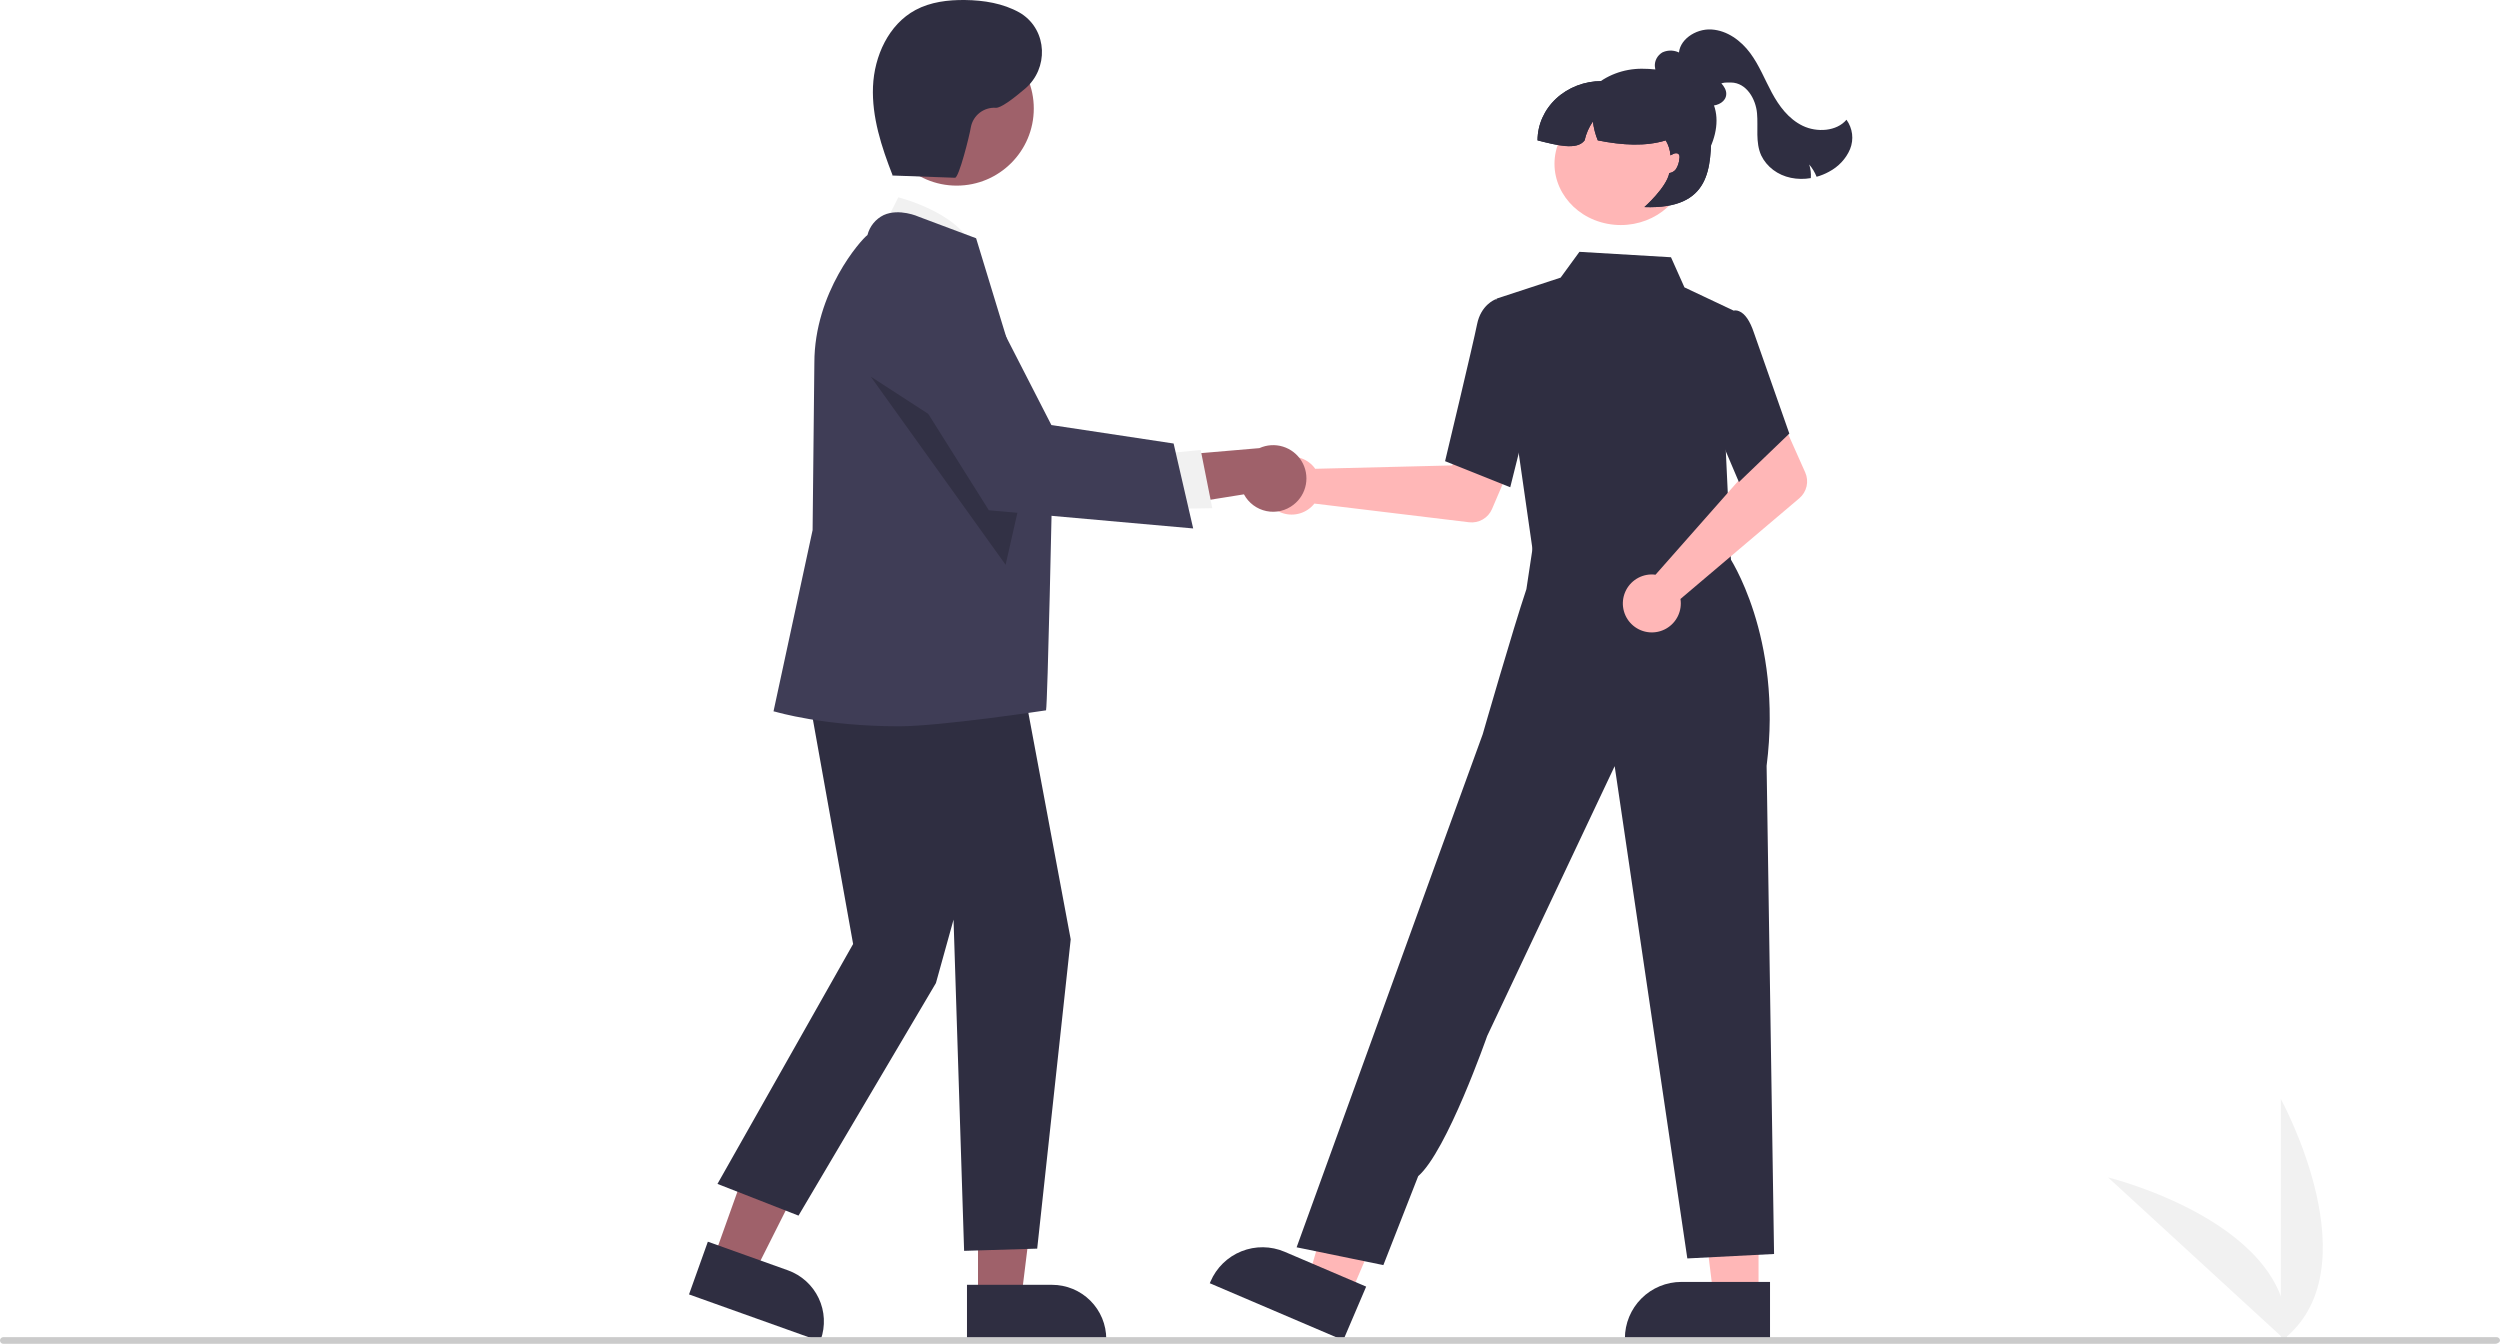
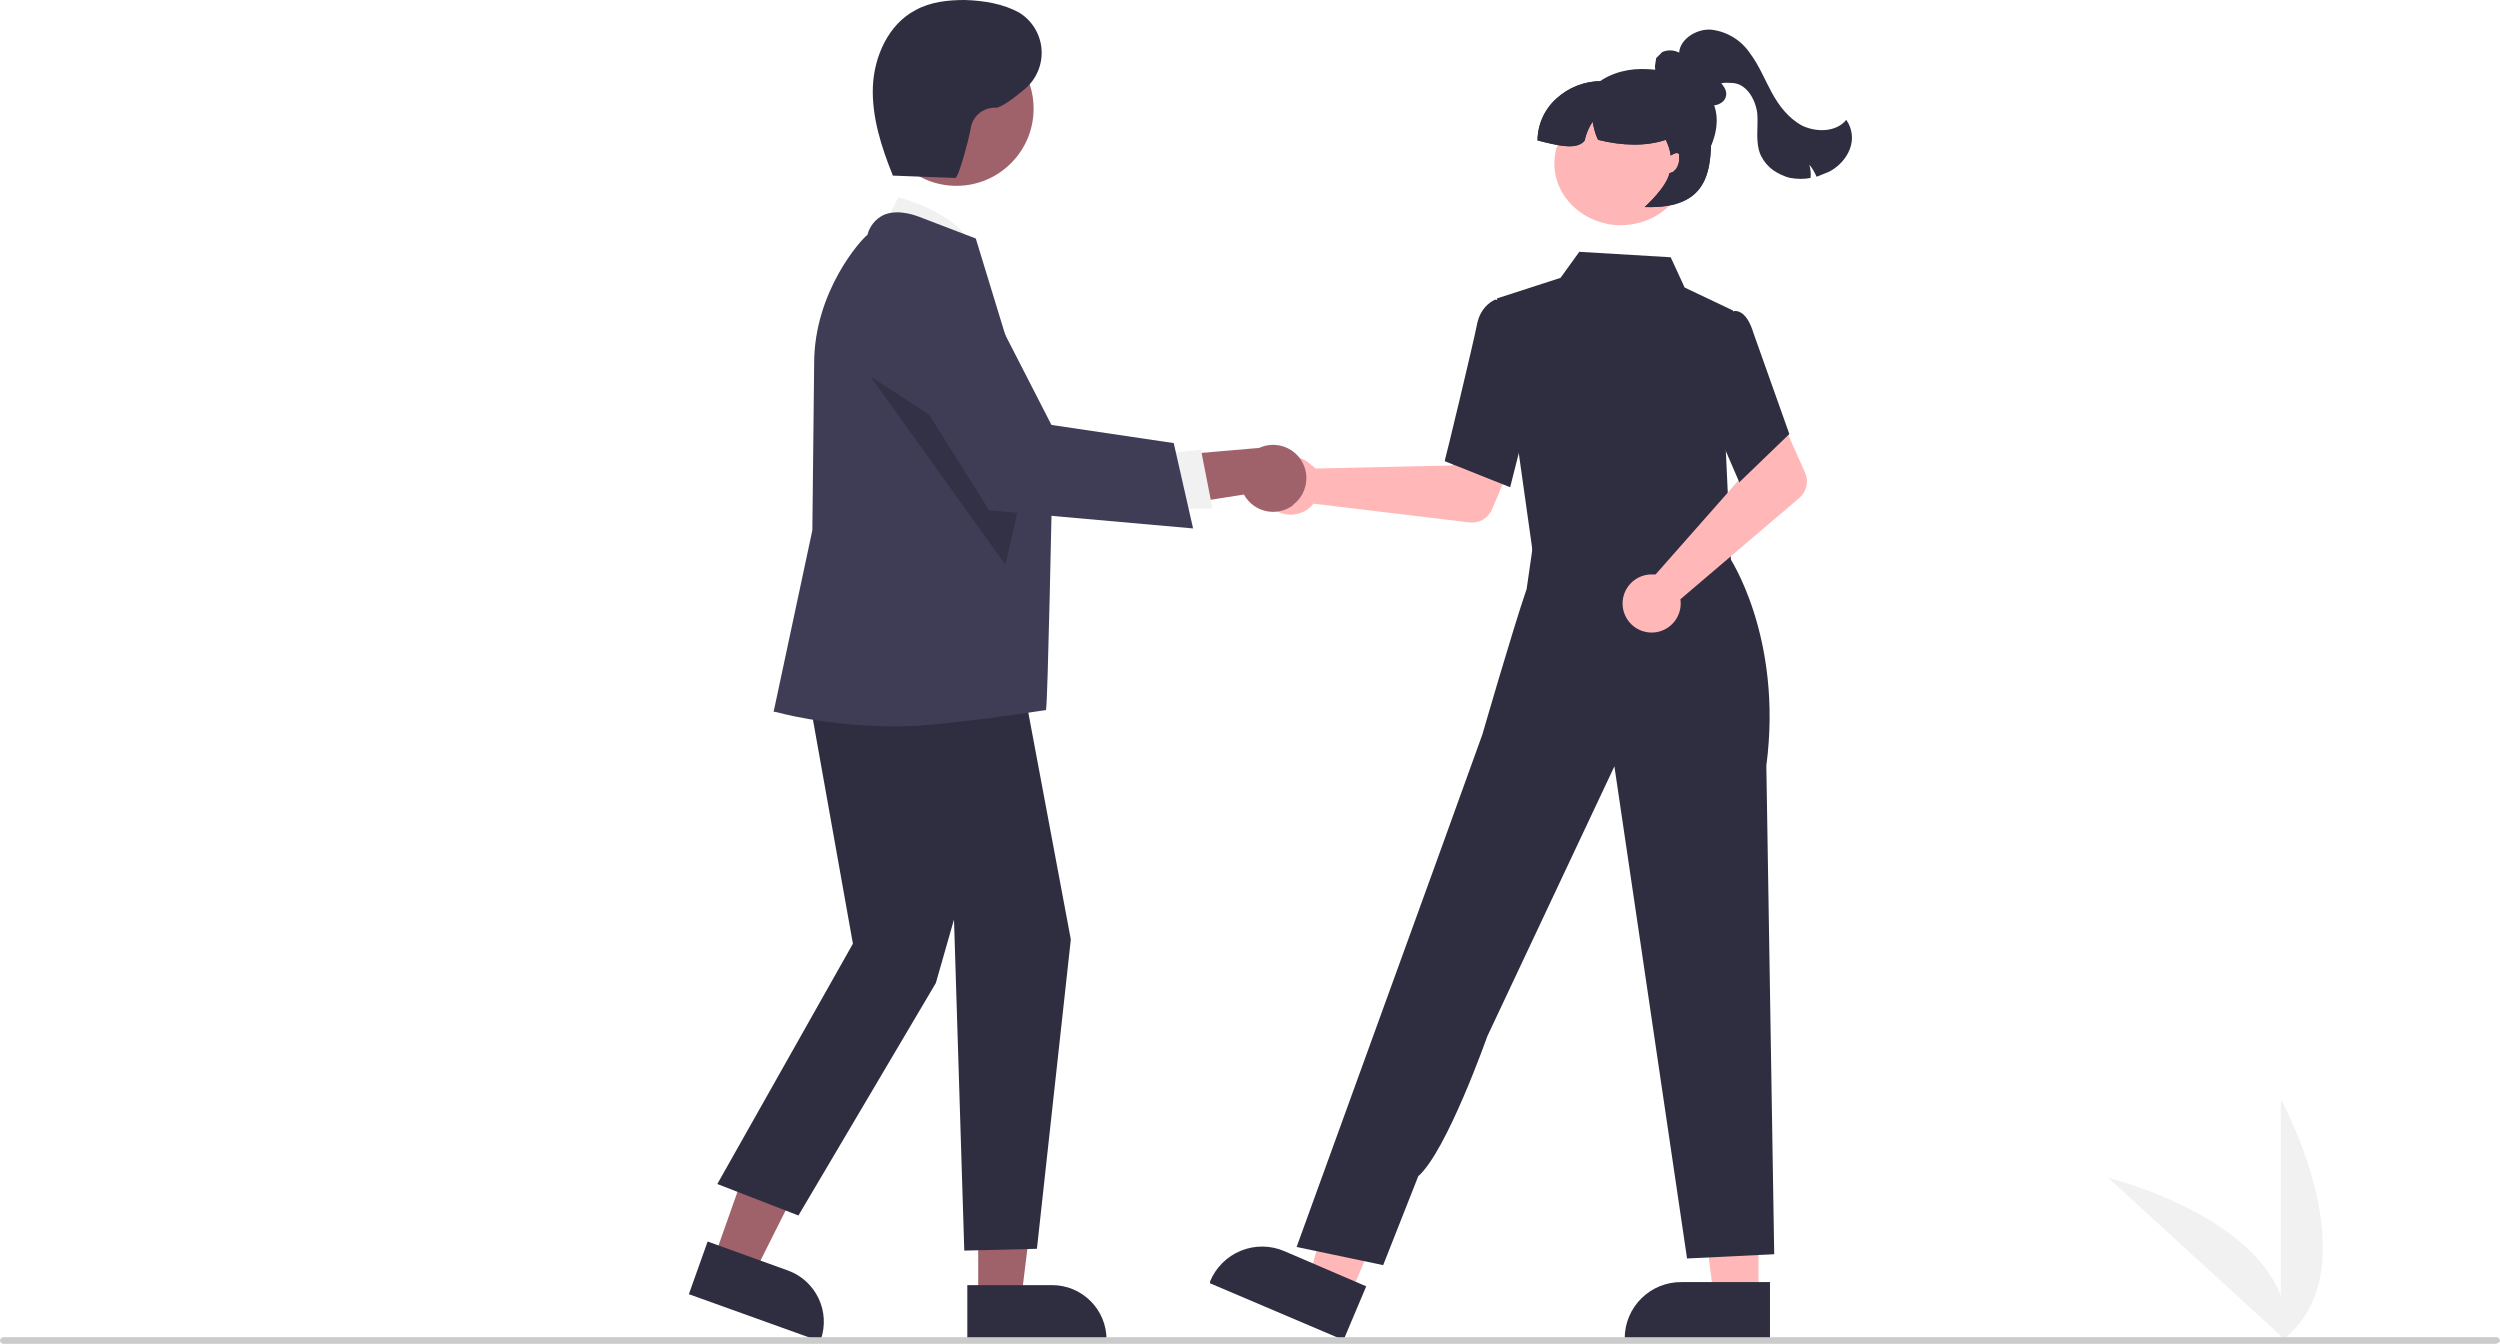
- <svg xmlns="http://www.w3.org/2000/svg" width="413" height="222" viewBox="0 0 413 222" fill="none">
-   <path d="M278.978 15.952C279.957 16.605 280.986 17.278 282.18 17.44C283.374 17.602 284.772 17.068 285.103 15.995C285.507 14.682 284.225 13.487 283.073 12.634L279.421 9.93C278.752 9.381 277.997 8.93 277.182 8.591C276.772 8.424 276.327 8.345 275.88 8.358C275.433 8.372 274.995 8.479 274.598 8.671C274.205 8.916 273.887 9.25 273.674 9.641C273.46 10.032 273.359 10.467 273.379 10.905C273.431 11.782 273.744 12.629 274.283 13.352C274.961 14.329 275.846 15.169 276.884 15.822C277.923 16.475 279.093 16.927 280.325 17.15" fill="#2F2E41" />
-   <path d="M277.355 9.103C277.249 6.655 280.07 4.716 282.713 4.869C285.356 5.023 287.628 6.742 289.127 8.762C290.626 10.78 291.526 13.118 292.707 15.309C293.887 17.501 295.46 19.646 297.806 20.782C300.151 21.916 303.416 21.713 305.037 19.778C305.541 20.485 305.858 21.291 305.962 22.133C306.066 22.974 305.954 23.826 305.636 24.62C304.972 26.21 303.735 27.538 302.133 28.38C301.495 28.729 300.814 29.006 300.104 29.204C299.812 28.474 299.4 27.789 298.883 27.174C299.117 27.902 299.206 28.664 299.146 29.421C298.053 29.615 296.927 29.599 295.841 29.373C294.774 29.152 293.777 28.705 292.929 28.066C292.082 27.427 291.407 26.614 290.959 25.691C289.967 23.521 290.472 21.046 290.26 18.699C290.05 16.351 288.52 13.67 285.972 13.632C284.032 13.602 284.289 13.75 283.06 15.138" fill="#2F2E41" />
-   <path d="M259.737 21.966C259.737 24.78 260.946 27.479 263.098 29.469C265.25 31.459 268.169 32.578 271.212 32.578C277.549 32.578 283.569 25.786 283.569 19.925C283.569 14.065 277.549 11.354 271.212 11.354C268.169 11.354 265.25 12.473 263.098 14.463C260.946 16.453 259.737 19.152 259.737 21.966V21.966Z" fill="#2F2E41" />
-   <path d="M265.556 36.971C259.633 35.85 255.814 30.501 257.026 25.023C258.238 19.545 264.022 16.013 269.945 17.134C275.869 18.255 279.688 23.604 278.476 29.082C277.264 34.56 271.48 38.092 265.556 36.971Z" fill="#FFB6B6" />
-   <path d="M254 23.19C257.24 24.009 260.512 24.866 261.776 23.19C262.022 22.079 262.487 21.019 263.148 20.064C263.273 21.134 263.544 22.184 263.956 23.19C268.05 24.013 271.877 24.21 275.183 23.19C275.638 23.951 275.902 24.796 275.956 25.663C276.119 25.569 276.29 25.485 276.468 25.415C276.573 25.36 276.689 25.326 276.81 25.316C276.93 25.306 277.051 25.32 277.165 25.357C277.244 25.401 277.31 25.461 277.36 25.533C277.41 25.604 277.441 25.685 277.452 25.77C277.474 25.94 277.465 26.112 277.425 26.28C277.379 26.864 277.19 27.43 276.874 27.937C276.748 28.111 276.585 28.26 276.395 28.373C276.204 28.486 275.99 28.561 275.766 28.594C275.307 30.982 271.653 34.21 271.653 34.21C282.686 34.618 282.686 27.696 282.686 21.15L281.362 18.701H276.949V13.395H264.592C261.783 13.396 259.089 14.428 257.103 16.265C255.117 18.102 254.001 20.593 254 23.19V23.19Z" fill="#2F2E41" />
-   <path d="M254 23.19C257.24 24.009 260.512 24.866 261.776 23.19C262.022 22.079 262.487 21.019 263.148 20.064C263.273 21.134 263.544 22.184 263.956 23.19C268.05 24.013 271.877 24.21 275.183 23.19C275.638 23.951 275.902 24.796 275.956 25.663C276.119 25.569 276.29 25.485 276.468 25.415C276.573 25.36 276.689 25.326 276.81 25.316C276.93 25.306 277.051 25.32 277.165 25.357C277.244 25.401 277.31 25.461 277.36 25.533C277.41 25.604 277.441 25.685 277.452 25.77C277.474 25.94 277.465 26.112 277.425 26.28C277.379 26.864 277.19 27.43 276.874 27.937C276.748 28.111 276.585 28.26 276.395 28.373C276.204 28.486 275.99 28.561 275.766 28.594C275.307 30.982 271.653 34.21 271.653 34.21C282.686 34.618 282.686 27.696 282.686 21.15L281.362 18.701H276.949V13.395H264.592C261.783 13.396 259.089 14.428 257.103 16.265C255.117 18.102 254.001 20.593 254 23.19V23.19Z" fill="#2F2E41" />
-   <path d="M376.792 221.601V181.553C376.792 181.553 392.399 209.945 376.792 221.601Z" fill="#F1F1F1" />
-   <path d="M377.756 221.594L348.254 194.511C348.254 194.511 379.725 202.215 377.756 221.594Z" fill="#F1F1F1" />
-   <path d="M216.792 76.862C216.968 77.043 217.13 77.237 217.275 77.444L239.889 76.89L242.528 72.069L250.323 75.1L246.482 84.088C246.172 84.814 245.635 85.42 244.951 85.815C244.267 86.21 243.473 86.372 242.689 86.277L217.139 83.19C216.536 83.953 215.716 84.515 214.786 84.8C213.857 85.085 212.862 85.081 211.935 84.787C211.009 84.493 210.193 83.924 209.597 83.156C209.002 82.387 208.654 81.456 208.601 80.485C208.548 79.514 208.791 78.55 209.299 77.721C209.807 76.892 210.556 76.237 211.445 75.844C212.334 75.45 213.322 75.337 214.277 75.519C215.232 75.701 216.11 76.169 216.792 76.862V76.862Z" fill="#FFB7B7" />
-   <path d="M290.512 214.201H283.076L279.539 185.52L290.513 185.521L290.512 214.201Z" fill="#FFB7B7" />
-   <path d="M292.408 221.409L268.432 221.408V221.105C268.432 218.63 269.415 216.256 271.165 214.506C272.915 212.756 275.289 211.773 277.764 211.773H277.764L292.408 211.774L292.408 221.409Z" fill="#2F2E41" />
-   <path d="M222.992 214.036L216.154 211.115L224.168 183.35L234.26 187.661L222.992 214.036Z" fill="#FFB7B7" />
-   <path d="M221.905 221.409L199.856 211.99L199.976 211.711C200.948 209.435 202.785 207.638 205.081 206.717C207.378 205.795 209.947 205.823 212.223 206.795L212.224 206.795L225.69 212.548L221.905 221.409Z" fill="#2F2E41" />
-   <path d="M254.369 83.075L253.831 91.788L269.548 93.47L285.994 95.23L281.153 81.999L254.369 83.075Z" fill="#FFB7B7" />
-   <path d="M253.336 91.9L247.23 49.334L257.813 45.866L260.922 41.603L276.048 42.498L278.269 47.473L286.334 51.284L285.095 74.304L285.999 93.561L253.336 91.9Z" fill="#2F2E41" />
-   <path d="M249.492 80.493L238.728 76.186L238.773 75.995C238.82 75.802 243.401 56.656 244.01 53.579C244.643 50.374 246.959 49.487 247.057 49.451L247.129 49.425L251.389 50.721L253.26 65.422L249.492 80.493Z" fill="#2F2E41" />
-   <path d="M228.531 208.995L214.201 206.055L237.104 142.858L244.943 121.302C244.943 121.302 249.914 104.019 252.16 97.331L253.516 88.356L285.604 91.908C285.604 91.908 294.567 105.07 291.844 126.523L293.075 207.158L278.746 207.893L266.743 126.569L245.677 171.15C245.677 171.15 239.038 190.174 234.287 194.298L228.531 208.995Z" fill="#2F2E41" />
-   <path d="M272.736 94.901C272.988 94.895 273.24 94.909 273.49 94.943L288.46 77.984L286.719 72.771L294.242 69.115L298.221 78.043C298.543 78.764 298.622 79.57 298.446 80.34C298.27 81.11 297.85 81.802 297.247 82.313L277.612 98.95C277.762 99.911 277.616 100.894 277.193 101.77C276.77 102.645 276.091 103.371 275.245 103.851C274.399 104.331 273.428 104.543 272.459 104.457C271.491 104.371 270.571 103.992 269.823 103.371C269.075 102.75 268.534 101.916 268.271 100.98C268.009 100.044 268.037 99.05 268.353 98.13C268.67 97.211 269.258 96.409 270.041 95.833C270.824 95.256 271.764 94.931 272.736 94.901V94.901Z" fill="#FFB7B7" />
-   <path d="M287.266 79.635L281.021 64.946L283.457 54.714L286.081 51.399C286.273 51.316 286.48 51.275 286.689 51.277C286.898 51.279 287.105 51.324 287.295 51.41C288.263 51.8 289.087 52.993 289.745 54.958L295.597 71.628L287.266 79.635Z" fill="#2F2E41" />
-   <path d="M117.867 207.936L124.587 210.338L137.048 185.561L127.13 182.017L117.867 207.936Z" fill="#9F616A" />
-   <path d="M113.825 213.838L116.937 205.129L130.171 209.859C132.406 210.661 134.232 212.316 135.248 214.463C136.264 216.609 136.387 219.07 135.591 221.307L135.493 221.581L113.825 213.838Z" fill="#2F2E41" />
-   <path d="M161.566 214.583L168.702 214.583L172.097 187.058L161.564 187.058L161.566 214.583Z" fill="#9F616A" />
-   <path d="M159.745 212.253L173.798 212.252H173.799C174.975 212.252 176.14 212.484 177.226 212.934C178.313 213.384 179.3 214.044 180.132 214.876C180.964 215.707 181.623 216.695 182.074 217.781C182.524 218.868 182.755 220.032 182.755 221.209V221.5L159.745 221.5L159.745 212.253Z" fill="#2F2E41" />
-   <path d="M145.302 38.729L148.405 32.597C148.405 32.597 159.967 35.493 161.018 42.194L145.302 38.729Z" fill="#F1F1F1" />
-   <path d="M132.495 108.85L140.935 155.949L118.525 195.581L131.913 200.82L154.615 162.402L157.525 151.924L159.271 206.64L171.345 206.274L176.881 155.182L168.002 107.686L132.495 108.85Z" fill="#2F2E41" />
-   <path d="M148.517 119.984C136.118 119.984 128.246 117.613 128.069 117.575L127.784 117.514L134.242 87.572L134.533 59.952C134.533 48.248 142.236 39.619 143.305 38.823C143.485 38.112 143.818 37.45 144.28 36.881C144.743 36.313 145.324 35.852 145.983 35.531C148.552 34.365 151.692 35.764 151.825 35.825L161.249 39.358L161.293 39.489C161.407 39.824 173.82 80.575 173.82 80.575C173.82 80.575 173.069 116.181 172.807 117.347C172.807 117.347 155.406 119.984 148.517 119.984Z" fill="#3F3D56" />
-   <path d="M158.044 30.666C165.079 30.666 170.782 24.963 170.782 17.928C170.782 10.893 165.079 5.19 158.044 5.19C151.01 5.19 145.307 10.893 145.307 17.928C145.307 24.963 151.01 30.666 158.044 30.666Z" fill="#9F616A" />
-   <path opacity="0.2" d="M143.842 62.211L166.127 93.303L169.418 78.783L143.842 62.211Z" fill="black" />
-   <path d="M213.709 83.366C213.082 83.862 212.354 84.214 211.576 84.398C210.799 84.582 209.99 84.594 209.208 84.431C208.425 84.269 207.688 83.938 207.047 83.46C206.407 82.981 205.879 82.369 205.501 81.665L186.32 84.735L190.476 75.535L208.053 74.031C209.278 73.474 210.665 73.386 211.95 73.783C213.236 74.181 214.33 75.036 215.028 76.186C215.725 77.337 215.975 78.704 215.732 80.027C215.489 81.35 214.769 82.538 213.709 83.366H213.709Z" fill="#9F616A" />
-   <path d="M191.464 75.012L198.356 74.336L200.266 83.95L191.593 84.103L191.464 75.012Z" fill="#F1F1F1" />
-   <path d="M197.113 87.3L163.359 84.295L146.316 57.189L146.263 56.95C145.78 54.736 146.118 52.421 147.216 50.438C148.314 48.456 150.096 46.94 152.229 46.175C154.363 45.41 156.702 45.447 158.809 46.28C160.917 47.113 162.65 48.685 163.684 50.702L173.689 70.217L193.881 73.269L197.113 87.3Z" fill="#3F3D56" />
-   <path d="M147.195 28.988L157.767 29.367C158.411 29.39 160.16 22.435 160.389 20.992C160.57 20.053 161.087 19.212 161.843 18.625C162.599 18.039 163.542 17.748 164.497 17.807C165.288 17.882 167.284 16.403 169.343 14.652C173.253 11.328 173.05 5.086 168.755 2.277C168.638 2.2 168.522 2.13 168.409 2.067C165.7 0.55 162.531 0.041 159.426 0.002C156.612 -0.033 153.717 0.321 151.238 1.653C146.793 4.042 144.427 9.261 144.219 14.302C144.011 19.344 145.628 24.274 147.462 28.975" fill="#2F2E41" />
-   <path d="M412.224 222H0.554C0.407 222 0.266 221.941 0.162 221.838C0.058 221.734 0 221.593 0 221.446C0 221.299 0.058 221.159 0.162 221.055C0.266 220.951 0.407 220.893 0.554 220.893H412.444C412.591 220.893 412.732 220.951 412.835 221.055C412.939 221.159 412.998 221.299 412.998 221.446C412.998 221.752 412.53 222 412.224 222Z" fill="#CBCBCB" />
+ <svg xmlns="http://www.w3.org/2000/svg" xmlns:xlink="http://www.w3.org/1999/xlink" fill="none" viewBox="0 0 413 222">
+   <defs>
+     <path d="M254 23.2c3.2.8 6.5 1.7 7.8 0 .2-1.1.7-2.2 1.3-3.1.2 1 .4 2 .9 3 4 1 7.9 1.1 11.2 0 .4.9.7 1.7.8 2.6a3.8 3.8 0 0 1 .8-.4h.4l.2.2v.8c0 .6-.2 1.1-.5 1.6l-.5.5-.6.2c-.5 2.4-4.1 5.6-4.1 5.6 11 .4 11-6.5 11-13l-1.3-2.5h-4.5v-5.3h-12.3a11 11 0 0 0-7.5 2.9 9.4 9.4 0 0 0-3.1 6.9Z" fill="#2F2E41" id="reuse-0" />
+   </defs>
+   <path d="M279 16c1 .6 2 1.3 3.2 1.4 1.2.2 2.6-.3 2.9-1.4.4-1.3-.9-2.5-2-3.4l-3.7-2.7a9 9 0 0 0-2.2-1.3 3.2 3.2 0 0 0-2.6 0l-1 1-.2 1.3c0 .9.3 1.7.9 2.5a9 9 0 0 0 2.6 2.4c1 .7 2.2 1.1 3.4 1.3" fill="#2F2E41" />
+   <path d="M277.4 9.1c-.2-2.4 2.7-4.4 5.3-4.2a9 9 0 0 1 6.4 3.9c1.5 2 2.4 4.3 3.6 6.5 1.2 2.2 2.8 4.3 5.1 5.5 2.4 1.1 5.6 1 7.2-1a5.1 5.1 0 0 1 .6 4.8c-.6 1.6-1.9 3-3.5 3.8l-2 .8c-.3-.7-.7-1.4-1.2-2 .2.7.3 1.5.2 2.2-1 .2-2.2.2-3.3 0-1-.2-2-.7-2.9-1.3a6.6 6.6 0 0 1-2-2.4c-1-2.2-.4-4.7-.6-7-.3-2.3-1.8-5-4.3-5-2-.1-1.7 0-3 1.4" fill="#2F2E41" />
+   <path d="M259.7 22c0 2.8 1.2 5.5 3.4 7.5 2.1 2 5 3 8.1 3 6.3 0 12.4-6.7 12.4-12.6 0-5.8-6-8.5-12.4-8.5-3 0-6 1-8.1 3-2.2 2-3.4 4.8-3.4 7.6Z" fill="#2F2E41" />
+   <path d="M265.6 37c-6-1.2-9.8-6.5-8.6-12 1.2-5.5 7-9 13-7.9 5.9 1.2 9.7 6.5 8.5 12-1.2 5.5-7 9-13 7.9Z" fill="#FFB6B6" />
+   <use xlink:href="#reuse-0" />
+   <use xlink:href="#reuse-0" />
+   <path d="M376.8 221.6v-40s15.6 28.3 0 40Z" fill="#F1F1F1" />
+   <path d="m377.8 221.6-29.5-27s31.4 7.6 29.5 27Z" fill="#F1F1F1" />
+   <path d="m216.8 76.9.5.5 22.6-.5 2.6-4.8 7.8 3-3.8 9a3.6 3.6 0 0 1-3.8 2.2L217 83.2a4.8 4.8 0 1 1-.3-6.3ZM290.5 214.2h-7.4l-3.6-28.7h11v28.7Z" fill="#FFB7B7" />
+   <path d="M292.4 221.4h-24v-.3a9.3 9.3 0 0 1 9.4-9.3h14.6v9.6Z" fill="#2F2E41" />
+   <path d="m223 214-6.8-2.9 8-27.8 10 4.4L223 214Z" fill="#FFB7B7" />
+   <path d="m222 221.4-22.1-9.4v-.3a9.3 9.3 0 0 1 12.3-5l13.5 5.8-3.8 9Z" fill="#2F2E41" />
+   <path d="m254.4 83-.6 8.8 15.7 1.7 16.5 1.7-4.8-13.2-26.8 1Z" fill="#FFB7B7" />
+   <path d="m253.3 91.9-6-42.6 10.5-3.4 3.1-4.3 15.1.9 2.3 5 8 3.8-1.2 23 .9 19.3-32.7-1.7Z" fill="#2F2E41" />
+   <path d="m249.5 80.5-10.8-4.3V76c.1-.2 4.7-19.3 5.3-22.4.6-3.2 3-4.1 3-4.1h.1l4.3 1.2 1.9 14.7-3.8 15ZM228.5 209l-14.3-3 22.9-63.1 7.8-21.6s5-17.3 7.3-24l1.3-9 32.1 3.6s9 13.2 6.2 34.6l1.3 80.7-14.4.7-12-81.3-21 44.6s-6.7 19-11.4 23.1l-5.8 14.7Z" fill="#2F2E41" />
+   <path d="M272.7 94.9h.8l15-17-1.8-5.1 7.5-3.7 4 9a3.6 3.6 0 0 1-1 4.2L277.6 99a4.8 4.8 0 1 1-4.9-4.1Z" fill="#FFB7B7" />
+   <path d="M287.3 79.6 281 65l2.5-10.2 2.6-3.3a1.5 1.5 0 0 1 1.2 0c1 .4 1.8 1.6 2.4 3.6l5.9 16.6-8.3 8Z" fill="#2F2E41" />
+   <path d="m117.9 208 6.7 2.3 12.4-24.7-9.9-3.6-9.2 26Z" fill="#9F616A" />
+   <path d="m113.8 213.8 3.1-8.7 13.3 4.8a9 9 0 0 1 5.4 11.4l-.1.3-21.7-7.8Z" fill="#2F2E41" />
+   <path d="M161.6 214.6h7.1l3.4-27.5h-10.5v27.5Z" fill="#9F616A" />
+   <path d="M159.7 212.3h14.1a9 9 0 0 1 9 9v.2h-23v-9.2Z" fill="#2F2E41" />
+   <path d="m145.3 38.7 3.1-6.1s11.6 2.9 12.6 9.6l-15.7-3.5Z" fill="#F1F1F1" />
+   <path d="m132.5 108.8 8.4 47.1-22.4 39.7 13.4 5.2 22.7-38.4 3-10.5 1.7 54.7 12-.3 5.6-51.1-8.9-47.5-35.5 1.1Z" fill="#2F2E41" />
+   <path d="M148.5 120c-12.4 0-20.3-2.4-20.4-2.4h-.3l6.4-30 .3-27.6c0-11.8 7.7-20.4 8.8-21.2a5 5 0 0 1 2.7-3.3c2.6-1.1 5.7.3 5.8.3l9.4 3.6 12.6 41.2s-.7 35.6-1 36.7c0 0-17.4 2.7-24.3 2.7Z" fill="#3F3D56" />
+   <path d="M158 30.7a12.7 12.7 0 1 0 0-25.5 12.7 12.7 0 0 0 0 25.5Z" fill="#9F616A" />
+   <path opacity=".2" d="m143.8 62.2 22.3 31.1 3.3-14.5-25.6-16.6Z" fill="#000" />
+   <path d="M213.7 83.4a5.5 5.5 0 0 1-8.2-1.7l-19.2 3 4.2-9.2L208 74a5.5 5.5 0 0 1 5.6 9.4Z" fill="#9F616A" />
+   <path d="m191.5 75 6.9-.7 1.9 9.7-8.7.1-.1-9Z" fill="#F1F1F1" />
+   <path d="m197.1 87.3-33.7-3-17-27.1-.1-.3a9.3 9.3 0 0 1 17.4-6.2l10 19.5 20.2 3 3.2 14.1Z" fill="#3F3D56" />
+   <path d="m147.2 29 10.6.4c.6 0 2.4-7 2.6-8.4a4 4 0 0 1 4.1-3.2c.8 0 2.8-1.4 4.8-3.1a7.8 7.8 0 0 0-.9-12.6c-2.7-1.5-5.9-2-9-2.1-2.8 0-5.7.3-8.2 1.7-4.4 2.3-6.8 7.6-7 12.6-.2 5 1.4 10 3.3 14.7" fill="#2F2E41" />
+   <path d="M412.2 222H.6a.6.6 0 0 1-.6-.6.6.6 0 0 1 .6-.5h411.8c.2 0 .3 0 .4.2l.2.3c0 .4-.5.6-.8.6Z" fill="#CBCBCB" />
</svg>
